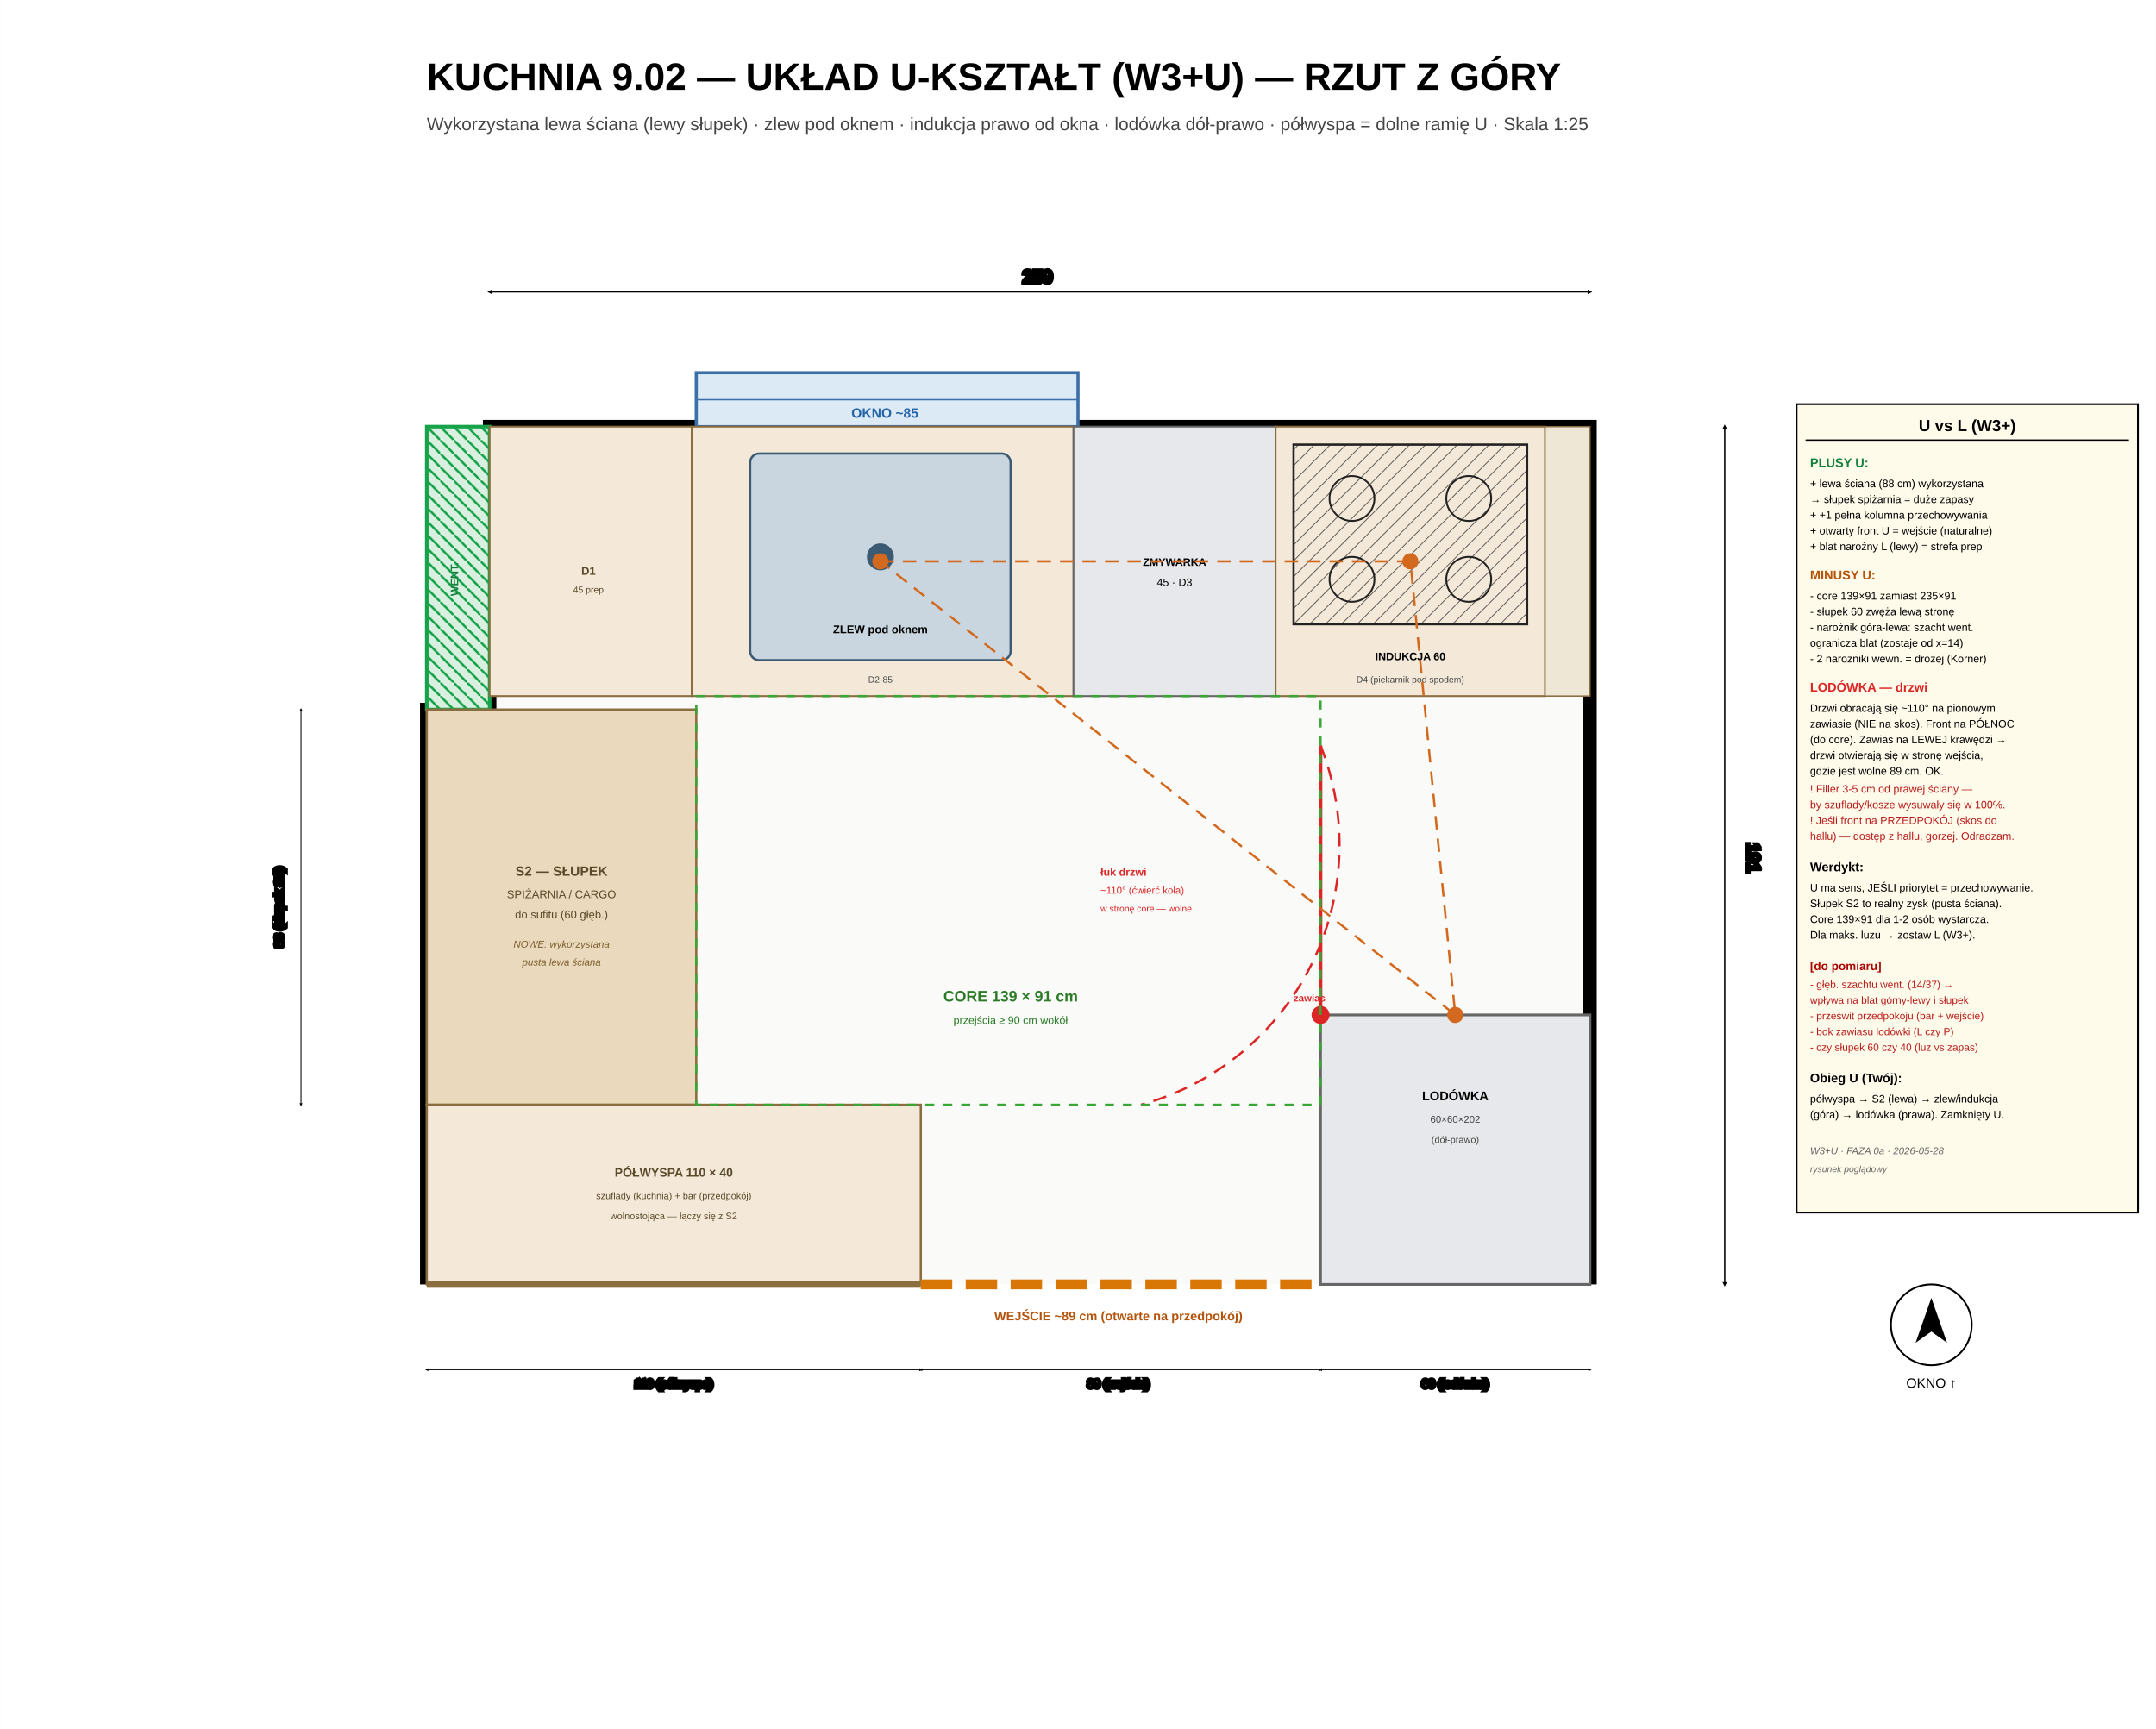
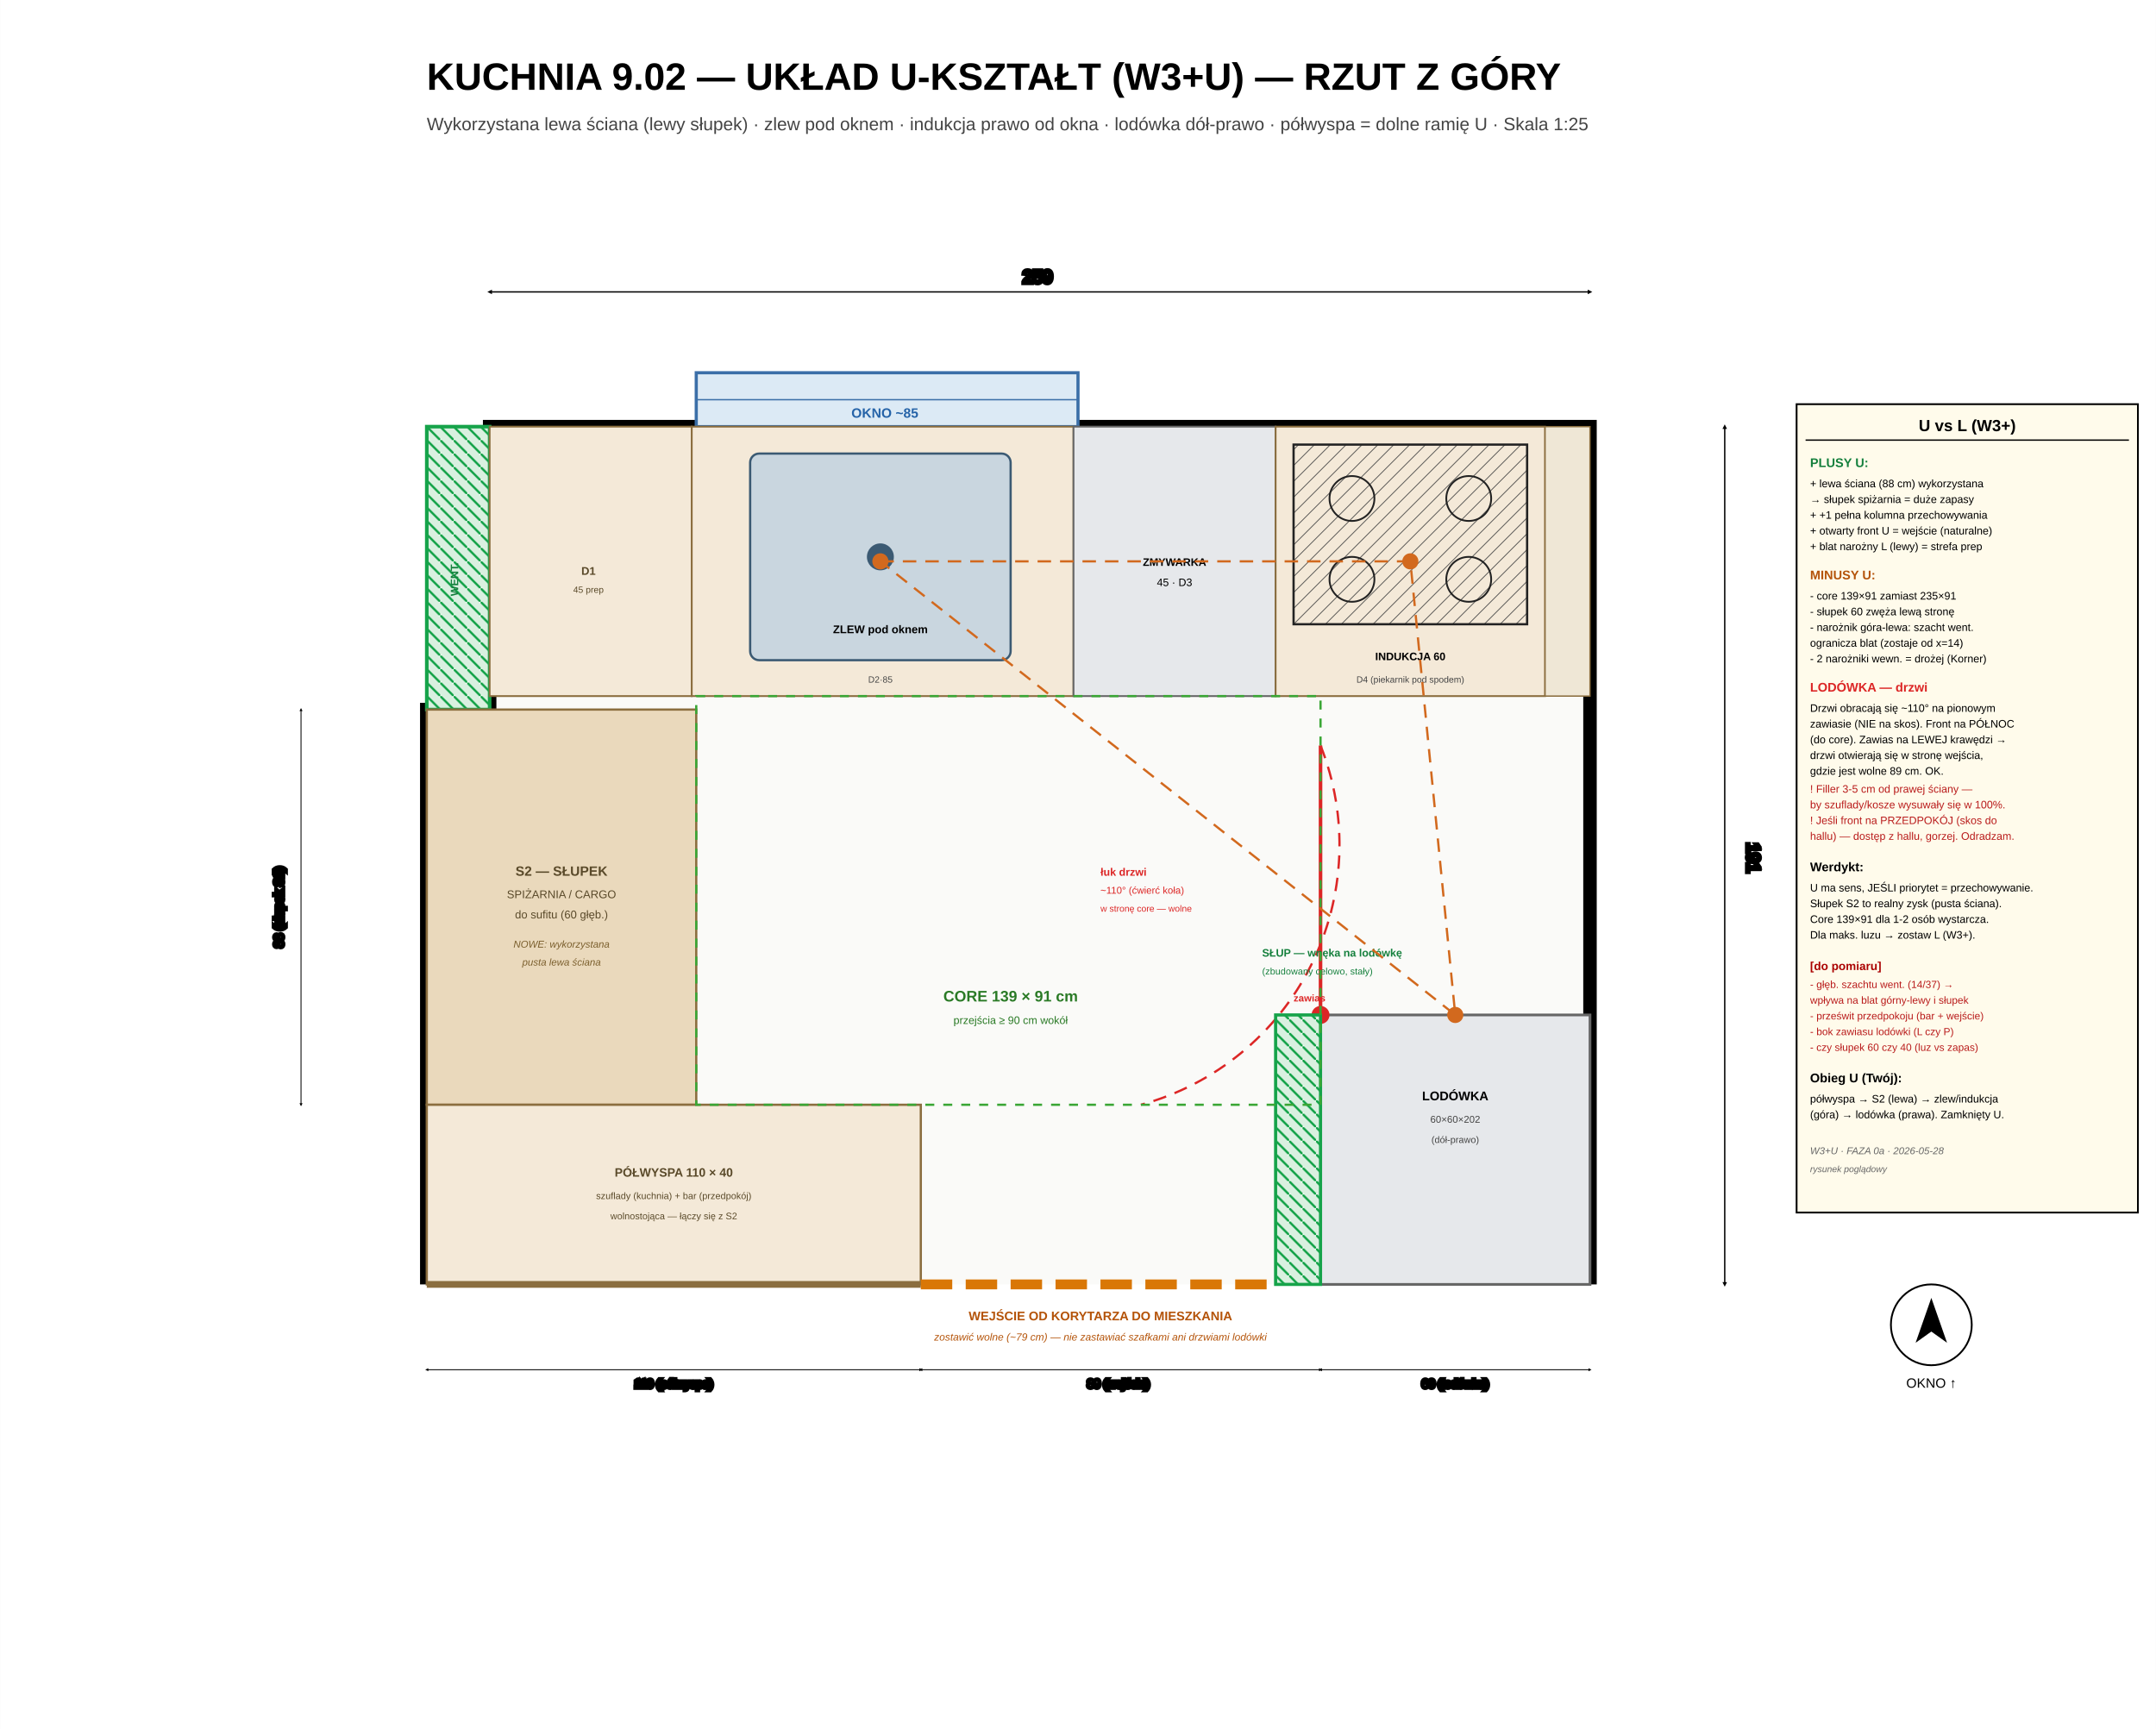
<svg xmlns="http://www.w3.org/2000/svg" viewBox="-95 -95 480 385" width="1500" height="1203" font-family="Arial, sans-serif">
  <rect x="-95" y="-95" width="480" height="385" fill="#ffffff" />
  <defs>
    <pattern id="ven3" patternUnits="userSpaceOnUse" width="3" height="3">
      <rect width="3" height="3" fill="#d9f0e0" />
      <line x1="0" y1="0" x2="3" y2="3" stroke="#16a34a" stroke-width="0.5" />
    </pattern>
    <pattern id="ind3" patternUnits="userSpaceOnUse" width="2.5" height="2.5" patternTransform="rotate(45)">
      <line x1="0" y1="0" x2="0" y2="2.5" stroke="#444" stroke-width="0.3" />
    </pattern>
    <marker id="a3" viewBox="0 0 10 10" refX="5" refY="5" markerWidth="3.4" markerHeight="3.4" orient="auto">
      <path d="M0,0 L10,5 L0,10 z" fill="#000" />
    </marker>
    <marker id="a3r" viewBox="0 0 10 10" refX="5" refY="5" markerWidth="3.4" markerHeight="3.4" orient="auto-start-reverse">
      <path d="M0,0 L10,5 L0,10 z" fill="#000" />
    </marker>
  </defs>
  <text x="0" y="-75" font-size="8.5" font-weight="bold">KUCHNIA 9.02 — UKŁAD U-KSZTAŁT (W3+U) — RZUT Z GÓRY</text>
  <text x="0" y="-66" font-size="4" fill="#444">Wykorzystana lewa ściana (lewy słupek) · zlew pod oknem · indukcja prawo od okna · lodówka dół-prawo · półwyspa = dolne ramię U · Skala 1:25</text>
  <path d="M 14,0 L 259,0 L 259,191 L 0,191 L 0,63 L 14,63 Z" fill="#fafaf8" stroke="none" />
  <path d="M 0,191 L 0,63 L 14,63 L 14,0 L 259,0 L 259,191" fill="none" stroke="#000" stroke-width="3" stroke-linejoin="miter" />
  <rect x="0" y="0" width="14" height="63" fill="url(#ven3)" stroke="#16a34a" stroke-width="0.8" />
  <text x="7" y="34" font-size="2.4" fill="#15803d" font-weight="bold" text-anchor="middle" transform="rotate(-90 7 34)">WENT.</text>
  <rect x="60" y="-12" width="85" height="12" fill="#dceaf5" stroke="#3b6fa8" stroke-width="0.7" />
  <line x1="60" y1="-6" x2="145" y2="-6" stroke="#3b6fa8" stroke-width="0.3" />
  <text x="102" y="-2" font-size="3" fill="#2563a8" text-anchor="middle" font-weight="bold">OKNO ~85</text>
  <g transform="translate(102,8)">
    <circle cx="-5" r="1.6" fill="none" stroke="#1e40af" stroke-width="0.5" />
    <circle r="2.6" fill="#1e40af" />
    <circle cx="5" r="1.6" fill="none" stroke="#dc2626" stroke-width="0.5" />
  </g>
  <text x="102" y="15" font-size="2.1" fill="#b91c1c" text-anchor="middle">woda+odpływ (na ścianie z oknem)</text>
  <rect x="14" y="0" width="45" height="60" fill="#f4e9d8" stroke="#8b6e3f" stroke-width="0.4" />
  <text x="36" y="33" font-size="2.5" text-anchor="middle" fill="#5a4a2a" font-weight="bold">D1</text>
  <text x="36" y="37" font-size="2" text-anchor="middle" fill="#5a4a2a">45 prep</text>
  <rect x="59" y="0" width="85" height="60" fill="#f4e9d8" stroke="#8b6e3f" stroke-width="0.4" />
  <rect x="72" y="6" width="58" height="46" fill="#c9d6df" stroke="#3b5a73" stroke-width="0.5" rx="2" />
  <circle cx="101" cy="29" r="3" fill="#3b5a73" />
  <text x="101" y="46" font-size="2.5" text-anchor="middle" fill="#000" font-weight="bold">ZLEW pod oknem</text>
  <text x="101" y="57" font-size="2" text-anchor="middle" fill="#444">D2·85</text>
  <rect x="144" y="0" width="45" height="60" fill="#e6e8eb" stroke="#666" stroke-width="0.4" />
  <text x="166.5" y="31" font-size="2.4" text-anchor="middle" fill="#000" font-weight="bold">ZMYWARKA</text>
  <text x="166.5" y="35.5" font-size="2.4" text-anchor="middle" fill="#000">45 · D3</text>
  <rect x="189" y="0" width="60" height="60" fill="#f4e9d8" stroke="#8b6e3f" stroke-width="0.4" />
  <rect x="193" y="4" width="52" height="40" fill="url(#ind3)" stroke="#222" stroke-width="0.5" />
  <circle cx="206" cy="16" r="5" fill="none" stroke="#222" stroke-width="0.4" />
  <circle cx="232" cy="16" r="5" fill="none" stroke="#222" stroke-width="0.4" />
  <circle cx="206" cy="34" r="5" fill="none" stroke="#222" stroke-width="0.4" />
  <circle cx="232" cy="34" r="5" fill="none" stroke="#222" stroke-width="0.4" />
  <text x="219" y="52" font-size="2.4" text-anchor="middle" fill="#000" font-weight="bold">INDUKCJA 60</text>
  <text x="219" y="57" font-size="2" text-anchor="middle" fill="#444">D4 (piekarnik pod spodem)</text>
  <rect x="249" y="0" width="10" height="60" fill="#efe7d6" stroke="#8b6e3f" stroke-width="0.3" />
  <rect x="0" y="63" width="60" height="88" fill="#ead9bc" stroke="#8b6e3f" stroke-width="0.5" />
  <text x="30" y="100" font-size="3" text-anchor="middle" fill="#5a4a2a" font-weight="bold">S2 — SŁUPEK</text>
  <text x="30" y="105" font-size="2.5" text-anchor="middle" fill="#5a4a2a">SPIŻARNIA / CARGO</text>
  <text x="30" y="109.5" font-size="2.5" text-anchor="middle" fill="#5a4a2a">do sufitu (60 głęb.)</text>
  <text x="30" y="116" font-size="2.2" text-anchor="middle" fill="#7a5e2c" font-style="italic">NOWE: wykorzystana</text>
  <text x="30" y="120" font-size="2.2" text-anchor="middle" fill="#7a5e2c" font-style="italic">pusta lewa ściana</text>
  <line x1="0" y1="63" x2="60" y2="63" stroke="#8b6e3f" stroke-width="0.3" />
  <rect x="0" y="151" width="110" height="40" fill="#f4e9d8" stroke="#8b6e3f" stroke-width="0.5" />
  <text x="55" y="167" font-size="2.7" text-anchor="middle" fill="#5a4a2a" font-weight="bold">PÓŁWYSPA 110 × 40</text>
  <text x="55" y="172" font-size="2.1" text-anchor="middle" fill="#5a4a2a">szuflady (kuchnia) + bar (przedpokój)</text>
  <text x="55" y="176.5" font-size="2.1" text-anchor="middle" fill="#5a4a2a">wolnostojąca — łączy się z S2</text>
  <line x1="0" y1="191" x2="110" y2="191" stroke="#8b6e3f" stroke-width="1.5" />
  <rect x="199" y="131" width="60" height="60" fill="#e6e8eb" stroke="#666" stroke-width="0.6" />
  <text x="229" y="150" font-size="2.8" text-anchor="middle" fill="#000" font-weight="bold">LODÓWKA</text>
  <text x="229" y="155" font-size="2.2" text-anchor="middle" fill="#444">60×60×202</text>
  <text x="229" y="159.5" font-size="2.1" text-anchor="middle" fill="#444">(dół-prawo)</text>
  <circle cx="199" cy="131" r="2" fill="#dc2626" />
  <text x="193" y="128" font-size="2.2" fill="#dc2626" font-weight="bold">zawias</text>
  <line x1="199" y1="131" x2="199" y2="71" stroke="#dc2626" stroke-width="0.8" />
  <path d="M 199,71 A 60,60 0 0 1 159,151" fill="none" stroke="#dc2626" stroke-width="0.5" stroke-dasharray="3,2" />
  <text x="150" y="100" font-size="2.4" fill="#dc2626" font-weight="bold">łuk drzwi</text>
  <text x="150" y="104" font-size="2.2" fill="#dc2626">~110° (ćwierć koła)</text>
  <text x="150" y="108" font-size="2" fill="#dc2626">w stronę core — wolne</text>
-   <line x1="110" y1="191" x2="199" y2="191" stroke="#d97706" stroke-width="2.2" stroke-dasharray="7,3" />
-   <text x="154" y="199" font-size="2.8" text-anchor="middle" fill="#b45309" font-weight="bold">WEJŚCIE ~89 cm (otwarte na przedpokój)</text>
+   <rect x="189" y="131" width="10" height="60" fill="url(#ven3)" stroke="#16a34a" stroke-width="0.7" />
+   <text x="186" y="118" font-size="2.4" fill="#15803d" font-weight="bold">SŁUP — wnęka na lodówkę</text>
+   <text x="186" y="122" font-size="2.1" fill="#15803d">(zbudowany celowo, stały)</text>
+   <line x1="110" y1="191" x2="189" y2="191" stroke="#d97706" stroke-width="2.2" stroke-dasharray="7,3" />
+   <text x="150" y="199" font-size="2.8" text-anchor="middle" fill="#b45309" font-weight="bold">WEJŚCIE OD KORYTARZA DO MIESZKANIA</text>
+   <text x="150" y="203.5" font-size="2.3" text-anchor="middle" fill="#b45309" font-style="italic">zostawić wolne (~79 cm) — nie zastawiać szafkami ani drzwiami lodówki</text>
  <rect x="60" y="60" width="139" height="91" fill="none" stroke="#3aa635" stroke-width="0.5" stroke-dasharray="2,2" />
  <text x="130" y="128" font-size="3.4" text-anchor="middle" fill="#2a7a26" font-weight="bold">CORE 139 × 91 cm</text>
  <text x="130" y="133" font-size="2.4" text-anchor="middle" fill="#2a7a26">przejścia ≥ 90 cm wokół</text>
  <polygon points="101,30 219,30 229,131" fill="none" stroke="#d2691e" stroke-width="0.5" stroke-dasharray="3,2" />
  <circle cx="101" cy="30" r="1.8" fill="#d2691e" />
  <circle cx="219" cy="30" r="1.8" fill="#d2691e" />
  <circle cx="229" cy="131" r="1.8" fill="#d2691e" />
  <g stroke="#000" fill="#000">
    <line x1="14" y1="-30" x2="259" y2="-30" marker-start="url(#a3r)" marker-end="url(#a3)" stroke-width="0.3" />
    <text x="136" y="-32" font-size="4" text-anchor="middle">259</text>
    <line x1="289" y1="0" x2="289" y2="191" marker-start="url(#a3r)" marker-end="url(#a3)" stroke-width="0.3" />
    <text x="294" y="96" font-size="4" text-anchor="middle" transform="rotate(90 294 96)">191</text>
    <line x1="-28" y1="63" x2="-28" y2="151" marker-start="url(#a3r)" marker-end="url(#a3)" stroke-width="0.2" />
    <text x="-32" y="107" font-size="2.8" text-anchor="middle" transform="rotate(-90 -32 107)">88 (słupek S2)</text>
    <line x1="0" y1="210" x2="110" y2="210" marker-start="url(#a3r)" marker-end="url(#a3)" stroke-width="0.2" />
    <text x="55" y="214" font-size="2.6" text-anchor="middle">110 (półwyspa)</text>
    <line x1="110" y1="210" x2="199" y2="210" marker-start="url(#a3r)" marker-end="url(#a3)" stroke-width="0.2" />
    <text x="154" y="214" font-size="2.6" text-anchor="middle">89 (wejście)</text>
    <line x1="199" y1="210" x2="259" y2="210" marker-start="url(#a3r)" marker-end="url(#a3)" stroke-width="0.2" />
    <text x="229" y="214" font-size="2.6" text-anchor="middle">60 (lodówka)</text>
  </g>
  <g transform="translate(305, -5)">
    <rect x="0" y="0" width="76" height="180" fill="#fffbeb" stroke="#000" stroke-width="0.4" />
    <text x="38" y="6" font-size="3.6" font-weight="bold" text-anchor="middle">U vs L (W3+)</text>
    <line x1="2" y1="8" x2="74" y2="8" stroke="#000" stroke-width="0.3" />
    <text x="3" y="14" font-size="2.8" font-weight="bold" fill="#15803d">PLUSY U:</text>
    <text x="3" y="18.5" font-size="2.4">+ lewa ściana (88 cm) wykorzystana</text>
    <text x="3" y="22" font-size="2.4">  → słupek spiżarnia = duże zapasy</text>
    <text x="3" y="25.5" font-size="2.4">+ +1 pełna kolumna przechowywania</text>
    <text x="3" y="29" font-size="2.4">+ otwarty front U = wejście (naturalne)</text>
    <text x="3" y="32.5" font-size="2.4">+ blat narożny L (lewy) = strefa prep</text>
    <text x="3" y="39" font-size="2.8" font-weight="bold" fill="#b45309">MINUSY U:</text>
    <text x="3" y="43.5" font-size="2.4">- core 139×91 zamiast 235×91</text>
    <text x="3" y="47" font-size="2.4">- słupek 60 zwęża lewą stronę</text>
    <text x="3" y="50.5" font-size="2.4">- narożnik góra-lewa: szacht went.</text>
    <text x="3" y="54" font-size="2.4">  ogranicza blat (zostaje od x=14)</text>
    <text x="3" y="57.5" font-size="2.4">- 2 narożniki wewn. = drożej (Korner)</text>
    <text x="3" y="64" font-size="2.8" font-weight="bold" fill="#dc2626">LODÓWKA — drzwi</text>
    <text x="3" y="68.5" font-size="2.4">Drzwi obracają się ~110° na pionowym</text>
    <text x="3" y="72" font-size="2.4">zawiasie (NIE na skos). Front na PÓŁNOC</text>
    <text x="3" y="75.5" font-size="2.4">(do core). Zawias na LEWEJ krawędzi →</text>
    <text x="3" y="79" font-size="2.4">drzwi otwierają się w stronę wejścia,</text>
    <text x="3" y="82.5" font-size="2.4">gdzie jest wolne 89 cm. OK.</text>
    <text x="3" y="86.5" font-size="2.4" fill="#b91c1c">! Filler 3-5 cm od prawej ściany —</text>
    <text x="3" y="90" font-size="2.4" fill="#b91c1c">  by szuflady/kosze wysuwały się w 100%.</text>
    <text x="3" y="93.5" font-size="2.4" fill="#b91c1c">! Jeśli front na PRZEDPOKÓJ (skos do</text>
    <text x="3" y="97" font-size="2.4" fill="#b91c1c">  hallu) — dostęp z hallu, gorzej. Odradzam.</text>
    <text x="3" y="104" font-size="2.8" font-weight="bold">Werdykt:</text>
    <text x="3" y="108.5" font-size="2.4">U ma sens, JEŚLI priorytet = przechowywanie.</text>
    <text x="3" y="112" font-size="2.4">Słupek S2 to realny zysk (pusta ściana).</text>
    <text x="3" y="115.5" font-size="2.4">Core 139×91 dla 1-2 osób wystarcza.</text>
    <text x="3" y="119" font-size="2.4">Dla maks. luzu → zostaw L (W3+).</text>
    <text x="3" y="126" font-size="2.6" font-weight="bold" fill="#a00">[do pomiaru]</text>
    <text x="3" y="130" font-size="2.3" fill="#b91c1c">- głęb. szachtu went. (14/37) →</text>
    <text x="3" y="133.5" font-size="2.3" fill="#b91c1c">  wpływa na blat górny-lewy i słupek</text>
    <text x="3" y="137" font-size="2.3" fill="#b91c1c">- prześwit przedpokoju (bar + wejście)</text>
    <text x="3" y="140.5" font-size="2.3" fill="#b91c1c">- bok zawiasu lodówki (L czy P)</text>
    <text x="3" y="144" font-size="2.3" fill="#b91c1c">- czy słupek 60 czy 40 (luz vs zapas)</text>
    <text x="3" y="151" font-size="2.8" font-weight="bold">Obieg U (Twój):</text>
    <text x="3" y="155.5" font-size="2.4">półwyspa → S2 (lewa) → zlew/indukcja</text>
    <text x="3" y="159" font-size="2.4">(góra) → lodówka (prawa). Zamknięty U.</text>
    <text x="3" y="167" font-size="2.2" font-style="italic" fill="#666">W3+U · FAZA 0a · 2026-05-28</text>
    <text x="3" y="171" font-size="2" font-style="italic" fill="#666">rysunek poglądowy</text>
  </g>
  <g transform="translate(335, 200)">
    <circle r="9" fill="#fff" stroke="#000" stroke-width="0.4" />
    <path d="M 0,-6 L 3.5,4 L 0,1.5 L -3.5,4 Z" fill="#000" />
    <text x="0" y="14" font-size="3" text-anchor="middle">OKNO ↑</text>
  </g>
</svg>
